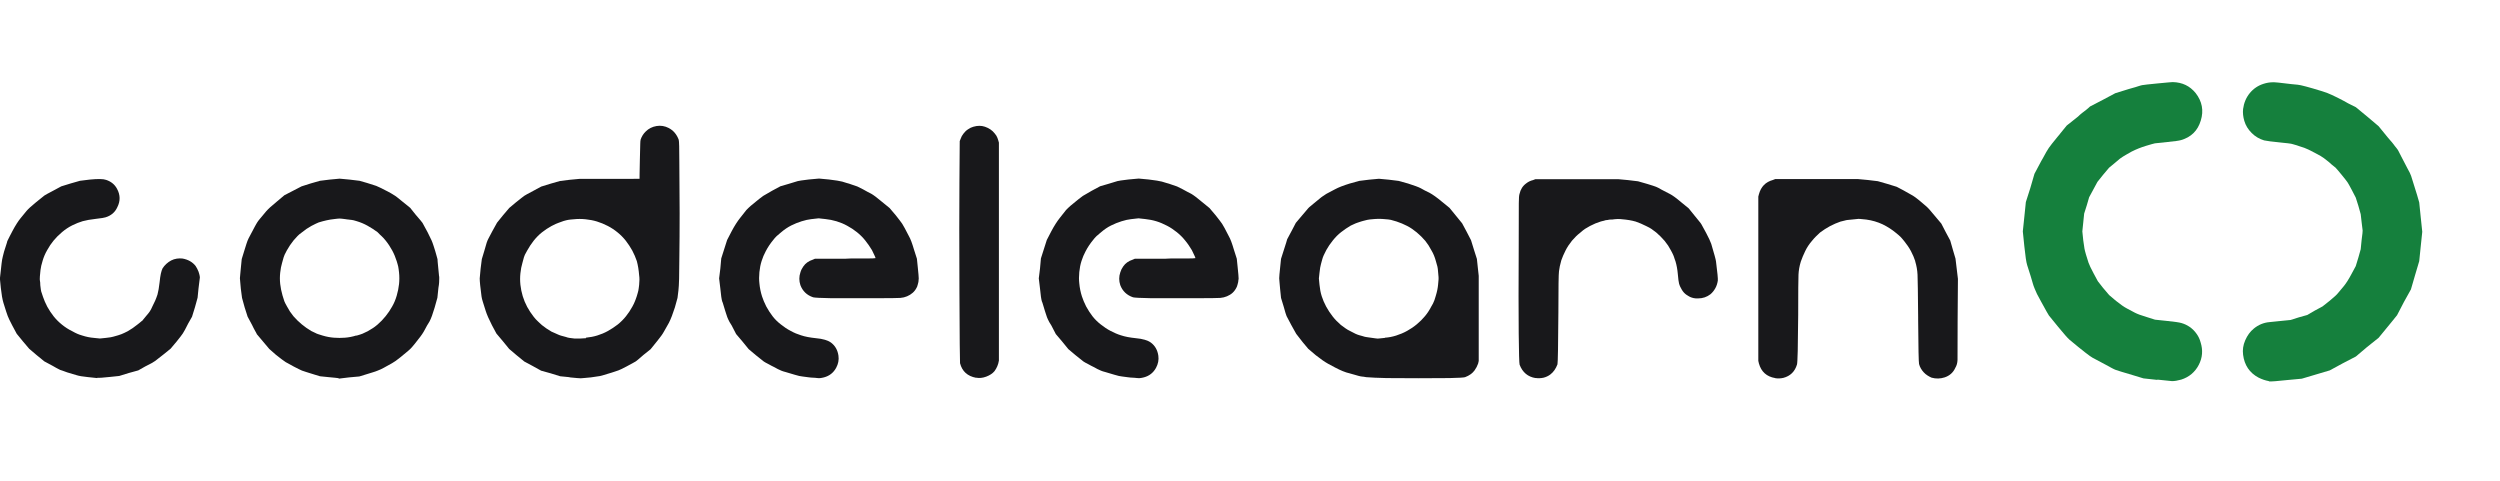
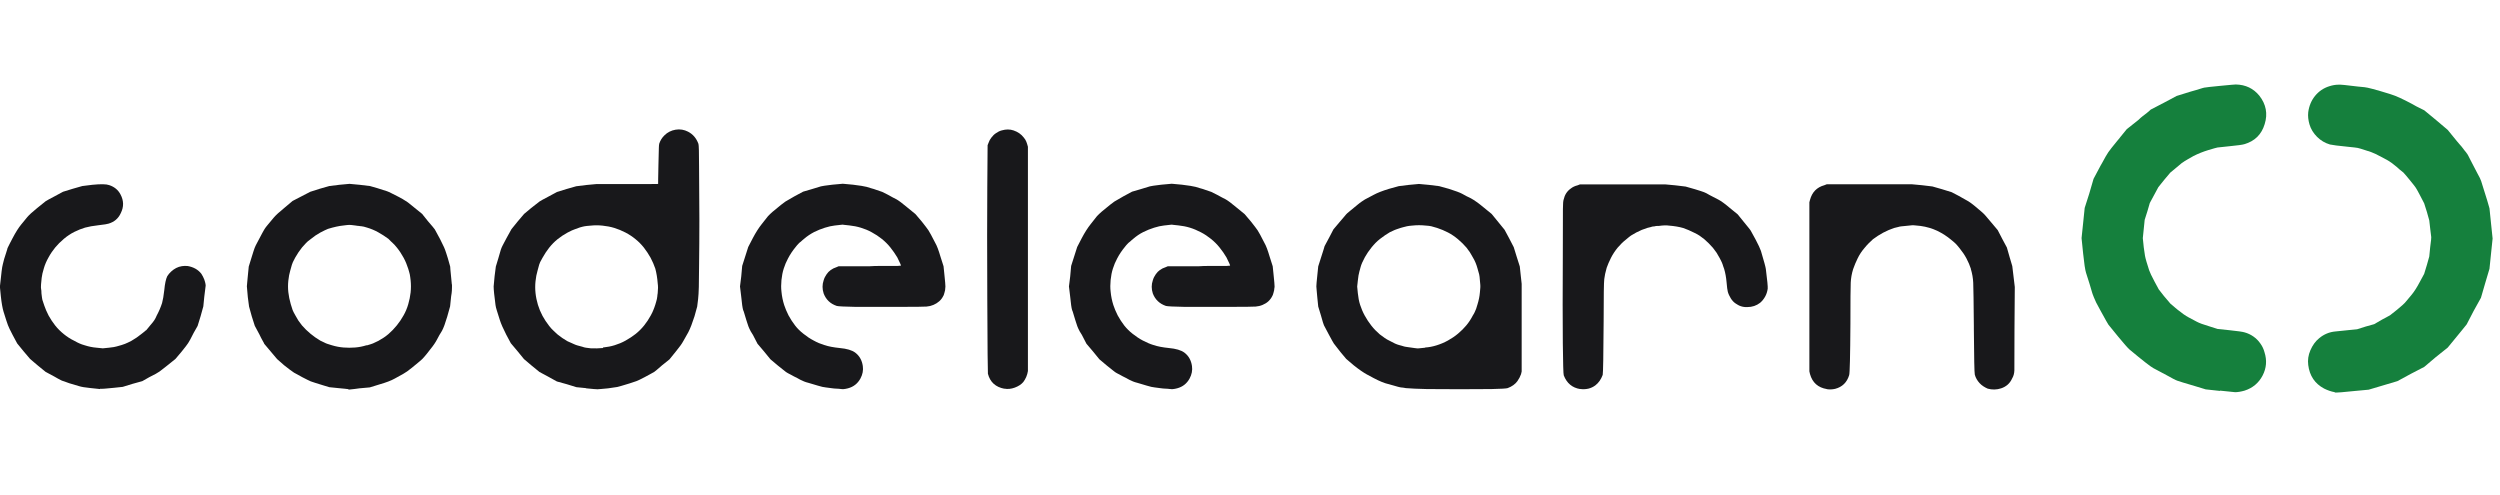
- <svg xmlns="http://www.w3.org/2000/svg" id="uuid-1f7fe17a-3142-4b0f-b629-347b9befeec6" data-name="logo" viewBox="0 0 246.97 47.44">
+ <svg xmlns="http://www.w3.org/2000/svg" id="uuid-1f7fe17a-3142-4b0f-b629-347b9befeec6" data-name="logo" viewBox="0 0 240 47.5">
  <g>
    <path d="M9.61,37.35c-.14-.02-.45-.05-.95-.1s-.85-.11-1.07-.18c-.22-.07-.53-.16-.94-.28-.12-.04-.2-.07-.25-.09-.05-.02-.11-.04-.19-.07-.08-.03-.14-.05-.18-.06-.04,0-.11-.04-.21-.09-.1-.05-.18-.09-.25-.13-.07-.04-.19-.11-.37-.21l-.82-.44-.76-.62-.73-.62-.62-.73-.62-.76-.44-.82c-.23-.45-.39-.76-.45-.94-.07-.18-.21-.61-.42-1.29-.1-.33-.19-.83-.26-1.49l-.09-.91.09-.79c.06-.57.1-.93.13-1.08s.09-.42.19-.79c.16-.47.25-.77.29-.91,0-.04.02-.11.07-.21.05-.1.11-.22.19-.38.08-.16.17-.32.26-.5.31-.59.59-1.02.82-1.3.23-.28.43-.52.59-.72.16-.19.47-.48.94-.86s.74-.6.82-.66c.08-.06.38-.22.91-.5l.76-.41.94-.29.91-.26.97-.12c.8-.08,1.34-.07,1.61.03.49.16.85.45,1.08.88.33.61.34,1.21.03,1.82-.23.51-.63.84-1.17,1-.1.04-.42.09-.95.15-.54.06-.97.14-1.3.23-.33.1-.67.23-1.03.41s-.69.4-1.01.67c-.32.27-.6.55-.83.83-.23.28-.45.6-.64.95-.2.35-.35.7-.45,1.05-.11.35-.18.66-.21.92s-.05.47-.06.62c-.01.15-.01.24-.01.28,0,.02,0,.06.01.12,0,.06.02.13.03.21,0,.08.01.17.01.26.04.35.07.56.09.62.02.06.08.24.18.54.1.3.24.62.42.97.19.34.4.66.63.95s.51.57.82.82c.31.25.64.47,1,.64.21.12.39.21.51.26.13.06.3.12.51.18.37.12.75.2,1.14.23l.59.06.59-.06c.37-.04.62-.08.73-.12.37-.1.64-.18.81-.25.17-.07.37-.16.6-.28.35-.2.66-.41.94-.64.08-.06.16-.12.23-.18.08-.06.14-.11.18-.15.04-.04.07-.06.09-.06.04-.04.18-.21.41-.5.16-.18.27-.32.35-.44.08-.12.17-.28.26-.5.19-.35.36-.74.5-1.17.08-.29.15-.7.21-1.23.06-.64.16-1.09.29-1.35.1-.16.22-.3.37-.44s.31-.25.48-.34.36-.15.56-.18c.19-.03.38-.03.56-.01.55.1.98.34,1.29.73.12.18.21.36.29.56.12.35.16.59.12.7,0,.02-.04.34-.12.97l-.09.91-.26.94-.29.94-.38.67c-.25.51-.43.83-.53.98-.1.15-.3.42-.62.81l-.59.7-.73.59c-.39.31-.66.52-.81.63s-.47.29-.98.54l-.67.38-.94.26-.94.29-.85.09c-.74.08-1.18.11-1.32.09Z" style="fill: #18181b; stroke-width: 0px;" />
    <path d="M33.41,37.35s-.11,0-.29-.03c-.19-.02-.4-.04-.63-.06l-.88-.09-.59-.18c-.64-.2-1.04-.32-1.19-.38s-.42-.2-.83-.41c-.2-.12-.38-.22-.56-.31s-.28-.15-.32-.19c-.1-.06-.38-.27-.85-.64l-.67-.59-.59-.7c-.39-.47-.6-.72-.64-.76,0-.02-.05-.12-.15-.29-.1-.18-.21-.38-.32-.62l-.44-.82-.29-.91-.26-.94-.12-.91c-.06-.62-.09-.97-.09-1.03,0-.04.01-.16.03-.35.02-.2.04-.41.06-.64l.09-.91.29-.94c.14-.45.23-.74.28-.86.05-.13.14-.32.28-.57.22-.41.37-.69.45-.85s.17-.29.23-.4c.07-.11.16-.23.28-.37.22-.25.42-.49.6-.72.19-.22.53-.54,1.04-.95l.76-.64.85-.44.85-.44.91-.29.91-.26.97-.12.97-.09.97.09,1,.12.73.21c.49.16.79.25.91.29.06.02.2.08.42.19.22.11.47.23.73.37.26.14.46.25.6.35.1.04.39.26.88.67l.73.59.56.7c.39.45.61.71.66.79.05.08.22.39.51.94.19.39.32.65.38.78.06.13.13.32.21.57.12.37.21.66.26.86s.1.35.12.43c0,.08.02.35.07.82.05.47.07.71.07.72s0,.08.03.22v.19c0,.09,0,.21-.01.35-.01.15-.03.33-.07.54-.06.59-.09.91-.1.97-.01.06-.1.39-.28,1s-.34,1.05-.5,1.35c-.08.12-.16.25-.25.41s-.16.29-.22.41c-.14.27-.35.59-.64.94-.12.16-.23.31-.35.45s-.21.25-.26.31c-.12.14-.25.27-.4.39s-.4.33-.75.62-.63.48-.83.59-.48.26-.83.46-.84.38-1.46.56l-.94.29-1,.09c-.25.04-.59.08-1,.12-.04-.02-.06-.03-.07-.03ZM35.21,33.16c.27-.08.47-.14.59-.19s.29-.13.53-.25c.23-.14.41-.24.51-.31.11-.07.26-.18.45-.34.29-.25.56-.53.81-.84.24-.3.46-.62.64-.95.19-.33.34-.69.45-1.07s.19-.76.23-1.14c.04-.38.04-.77,0-1.16-.02-.14-.03-.24-.04-.32-.01-.08-.02-.16-.04-.25-.02-.09-.04-.17-.06-.23-.02-.07-.05-.17-.09-.31-.12-.37-.26-.72-.44-1.05s-.39-.66-.64-.97c-.16-.2-.29-.34-.4-.44-.11-.1-.25-.23-.42-.41-.31-.23-.64-.44-.98-.63-.34-.19-.7-.34-1.07-.45l-.31-.09c-.07-.02-.15-.03-.23-.04-.09,0-.17-.02-.25-.03-.08,0-.19-.02-.32-.04-.29-.04-.49-.06-.59-.06s-.29.02-.59.06c-.41.04-.9.15-1.46.32-.16.06-.4.18-.73.35-.33.18-.64.39-.94.64-.2.14-.34.26-.44.37-.1.11-.22.25-.38.42-.25.31-.47.64-.66.98-.19.34-.29.57-.32.69s-.08.31-.16.57c-.08.26-.14.58-.18.95-.04.37-.04.74,0,1.11.04.37.12.75.23,1.14.08.27.14.46.18.57.04.11.13.28.26.51.12.21.21.38.29.5.08.12.19.27.35.47.25.29.53.56.82.8s.6.46.94.66c.18.08.31.14.4.19s.18.09.28.12c.1.03.23.07.41.13.39.12.77.19,1.14.22.37.03.74.03,1.11,0,.37-.03.74-.1,1.11-.22Z" style="fill: #18181b; stroke-width: 0px;" />
    <path d="M56.25,37.26l-.91-.09-.94-.29-.94-.26-.85-.47-.82-.44-.76-.62-.73-.62-.62-.76-.64-.76-.44-.82c-.29-.57-.5-1.04-.62-1.42s-.21-.68-.28-.89c-.07-.21-.11-.39-.13-.53-.12-.9-.18-1.49-.18-1.79,0-.02.03-.34.09-.97l.12-.94.23-.76c.12-.43.2-.72.25-.86.05-.15.11-.29.18-.42.07-.14.19-.37.37-.7l.47-.85.59-.73.62-.73.67-.56c.47-.37.74-.59.82-.64.08-.06.38-.22.91-.5l.76-.41.94-.29.91-.26.97-.12.97-.09h2.96c1.97,0,2.96,0,2.96-.01s0-.62.03-1.83c.02-.9.03-1.44.04-1.63,0-.19.02-.33.04-.42.1-.29.26-.56.5-.79.29-.29.65-.47,1.07-.54.42-.07.82,0,1.19.19.23.12.43.27.6.47.17.2.3.43.4.7.04.12.06.85.06,2.2.04,3.52.04,6.72,0,9.61,0,1.54-.03,2.57-.09,3.08l-.09.73-.26.94c-.2.62-.39,1.13-.59,1.52-.23.41-.4.69-.48.85s-.18.29-.26.41-.25.32-.48.62l-.59.73-.7.56c-.45.39-.7.61-.76.64s-.36.21-.91.5c-.41.21-.68.35-.81.39-.13.05-.35.12-.66.22-.64.2-1.04.31-1.17.34-.14.03-.43.07-.88.13-.23.02-.45.04-.64.06-.2.02-.32.03-.38.03-.12,0-.48-.03-1.08-.09ZM57.88,33.36c.4-.04.78-.11,1.13-.22s.7-.25,1.04-.44c.34-.19.66-.4.97-.64.3-.24.58-.52.82-.82.24-.3.45-.62.63-.95.06-.12.11-.21.15-.29.04-.08.07-.16.1-.23l.09-.23c.03-.08.06-.18.1-.29.04-.14.07-.24.09-.31.02-.07.04-.15.06-.23.02-.09.03-.17.04-.25,0-.08.02-.19.04-.32.04-.37.04-.68,0-.94-.04-.53-.12-1-.23-1.41-.12-.35-.27-.7-.45-1.04-.19-.34-.4-.66-.64-.97-.24-.3-.51-.58-.81-.82-.29-.24-.62-.46-.97-.64s-.71-.33-1.07-.44c-.36-.11-.74-.18-1.13-.22-.39-.04-.77-.04-1.14,0-.18.02-.29.03-.35.03s-.13.01-.22.03c-.09.02-.15.03-.19.04-.04.01-.13.03-.26.07-.23.08-.4.14-.5.18-.14.04-.37.15-.7.32-.33.18-.65.39-.95.63-.3.24-.57.52-.81.82-.23.3-.45.62-.64.97-.2.34-.3.56-.32.66-.02.1-.07.29-.16.59s-.15.62-.19,1c-.04.37-.04.75,0,1.13.04.38.12.76.23,1.13.08.23.14.41.19.53.05.12.13.29.25.53.18.33.39.65.64.97.08.1.15.18.21.25s.12.13.19.19c.07.06.13.12.19.18s.14.13.23.21c.29.23.6.45.94.64.14.06.25.11.34.15s.19.08.29.13c.11.05.21.09.32.12.11.03.27.07.48.13.1.04.21.07.34.09.13.02.29.04.48.06.37.02.76,0,1.16-.03Z" style="fill: #18181b; stroke-width: 0px;" />
    <path d="M80.77,37.35c-.18-.02-.33-.04-.47-.04-.14,0-.28-.02-.44-.04-.47-.06-.77-.1-.91-.13-.14-.03-.59-.16-1.35-.39-.16-.04-.29-.08-.41-.13s-.23-.1-.35-.16c-.04-.02-.08-.04-.13-.07-.05-.03-.1-.06-.16-.09l-.18-.09-.18-.09c-.06-.03-.12-.06-.18-.1-.31-.16-.5-.26-.56-.31s-.32-.26-.79-.63l-.7-.59-.62-.76-.62-.73-.44-.85c-.1-.16-.17-.27-.21-.34-.04-.07-.08-.16-.13-.26-.05-.11-.08-.18-.09-.21l-.06-.18c-.03-.09-.05-.16-.07-.21-.02-.05-.05-.14-.09-.28-.06-.18-.11-.35-.16-.53-.05-.18-.09-.3-.13-.38-.06-.2-.12-.62-.18-1.26l-.12-1,.12-.97.09-1,.29-.91.29-.91.44-.85c.29-.55.58-1,.86-1.35.28-.35.48-.6.6-.76.06-.06.13-.13.21-.21.08-.08.16-.15.23-.21.68-.57,1.09-.89,1.23-.98.14-.09.43-.26.88-.51l.82-.44.79-.23c.53-.16.83-.25.92-.28s.45-.08,1.1-.16l1-.09.97.09c.66.08,1.1.15,1.32.21.1.04.24.08.42.13.19.05.36.1.51.16.25.08.44.14.56.19.12.05.3.14.56.28.14.08.29.16.45.25.17.09.29.15.37.19.21.12.57.38,1.05.79l.76.62.62.73c.31.39.52.67.63.83.11.17.33.57.66,1.22.16.27.32.71.5,1.32l.29.91.09.88c.06.57.09.93.09,1.08,0,.02,0,.05-.01.09-.01.04-.01.08-.01.12s0,.08-.01.12c-.01.04-.02.08-.03.12-.01.04-.02.08-.03.12-.01.04-.02.07-.03.1-.01.03-.02.06-.03.1-.01.04-.02.07-.04.09-.1.21-.23.39-.4.54-.17.15-.35.26-.56.35s-.42.14-.66.16c-.18.02-1.12.03-2.83.03h-3.97c-1.07-.02-1.68-.05-1.82-.09-.63-.21-1.04-.62-1.26-1.2-.14-.43-.14-.85,0-1.26.06-.21.16-.41.29-.59.21-.31.53-.54.94-.67l.21-.09h2.99c.31-.02.62-.03.94-.03h1.48c.19,0,.38,0,.57-.03.02-.02-.1-.28-.35-.79-.2-.33-.42-.65-.66-.95-.24-.3-.52-.58-.82-.82-.3-.24-.63-.46-.97-.64-.34-.19-.69-.33-1.05-.44-.36-.11-.73-.18-1.1-.22-.16-.02-.34-.04-.56-.06-.02-.02-.1-.02-.23,0-.14.02-.34.04-.62.07-.27.03-.59.1-.94.21-.35.11-.7.25-1.04.42-.34.18-.66.39-.95.64-.08.06-.14.11-.18.15-.04.04-.08.08-.13.12-.05.04-.09.07-.13.1-.04.03-.08.07-.12.12-.04.05-.08.09-.12.13-.04.04-.08.09-.12.15-.29.35-.55.73-.76,1.14-.16.29-.29.61-.4.95-.11.34-.18.71-.22,1.1-.04.41-.04.78,0,1.11.04.45.13.88.26,1.29.1.31.24.64.42,1,.19.35.4.67.63.97s.5.56.81.8c.3.24.62.46.97.64.34.19.68.33,1.01.43.41.14.91.23,1.49.29.68.06,1.18.21,1.49.44.41.31.65.74.73,1.29.06.41-.02.81-.23,1.2-.27.49-.67.8-1.2.94-.31.08-.54.1-.67.06Z" style="fill: #18181b; stroke-width: 0px;" />
    <path d="M96.42,37.32c-.84-.16-1.37-.63-1.58-1.44-.02-.14-.04-2.5-.06-7.09-.02-4.59-.02-8.21,0-10.87l.03-3.98.09-.23c.06-.18.15-.35.28-.51.13-.17.27-.31.44-.42.17-.12.35-.21.54-.26.41-.12.79-.12,1.14,0,.41.14.73.36.97.67.12.14.21.28.26.42s.11.31.15.48v21.53c-.06.39-.21.74-.44,1.05-.19.23-.47.41-.82.54s-.68.16-1,.1Z" style="fill: #18181b; stroke-width: 0px;" />
    <path d="M112.35,37.35c-.18-.02-.33-.04-.47-.04s-.28-.02-.44-.04c-.47-.06-.77-.1-.91-.13s-.59-.16-1.35-.39c-.16-.04-.29-.08-.41-.13s-.23-.1-.35-.16c-.04-.02-.08-.04-.13-.07-.05-.03-.1-.06-.16-.09l-.18-.09c-.06-.03-.12-.06-.18-.09s-.12-.06-.18-.1c-.31-.16-.5-.26-.56-.31s-.32-.26-.79-.63l-.7-.59-.62-.76-.62-.73-.44-.85c-.1-.16-.17-.27-.21-.34-.04-.07-.08-.16-.13-.26-.05-.11-.08-.18-.09-.21l-.06-.18c-.03-.09-.05-.16-.07-.21-.02-.05-.05-.14-.09-.28-.06-.18-.11-.35-.16-.53-.05-.18-.09-.3-.13-.38-.06-.2-.12-.62-.18-1.26l-.12-1,.12-.97.09-1,.29-.91.29-.91.44-.85c.29-.55.58-1,.86-1.35.28-.35.48-.6.6-.76.06-.06.13-.13.21-.21.08-.08.16-.15.23-.21.68-.57,1.09-.89,1.23-.98.14-.09.43-.26.88-.51l.82-.44.79-.23c.53-.16.84-.25.92-.28s.45-.08,1.1-.16l1-.09.97.09c.66.08,1.1.15,1.32.21.1.04.24.08.43.13.19.05.36.1.51.16.25.08.44.14.56.19.12.05.3.14.56.28.14.08.29.16.46.25s.29.15.37.19c.21.12.57.38,1.05.79l.76.62.62.73c.31.39.52.67.63.83s.33.57.66,1.22c.16.27.32.71.5,1.32l.29.91.09.88c.06.57.09.93.09,1.08,0,.02,0,.05-.01.09s-.02.08-.02.12,0,.08-.01.12l-.03.12-.03.12s-.02.07-.03.1-.02.06-.03.1-.03.07-.04.09c-.1.21-.23.39-.39.54s-.35.26-.56.35-.43.14-.66.16c-.18.02-1.12.03-2.83.03h-3.97c-1.07-.02-1.68-.05-1.82-.09-.62-.21-1.04-.62-1.26-1.2-.14-.43-.14-.85,0-1.26.06-.21.16-.41.29-.59.21-.31.53-.54.94-.67l.21-.09h2.99c.31-.02.62-.03.94-.03h1.48c.19,0,.38,0,.57-.03.02-.02-.1-.28-.35-.79-.2-.33-.41-.65-.66-.95-.24-.3-.52-.58-.82-.82-.3-.24-.62-.46-.97-.64s-.69-.33-1.05-.44c-.36-.11-.73-.18-1.1-.22-.16-.02-.34-.04-.56-.06-.02-.02-.1-.02-.23,0-.14.02-.34.04-.62.07s-.59.1-.94.21c-.35.11-.7.25-1.04.42s-.66.39-.95.64c-.08.06-.14.11-.18.15-.04.04-.08.08-.13.12-.05.04-.09.07-.13.1s-.08.07-.12.12c-.04.05-.08.09-.12.13-.04.04-.08.09-.12.15-.29.35-.55.73-.76,1.14-.16.29-.29.61-.4.95-.11.34-.18.71-.22,1.1-.04.41-.04.78,0,1.11.04.45.13.88.26,1.29.1.31.24.64.42,1,.19.35.4.67.63.97.23.29.5.56.81.8s.62.46.97.64.68.33,1.01.43c.41.14.91.23,1.49.29.68.06,1.18.21,1.49.44.41.31.65.74.73,1.29.06.41-.02.81-.23,1.2-.27.49-.67.8-1.2.94-.31.08-.54.1-.67.06Z" style="fill: #18181b; stroke-width: 0px;" />
    <path d="M136.99,37.35c-.88-.02-1.55-.05-2.02-.09-.21-.04-.36-.06-.42-.06s-.19-.03-.35-.07-.31-.09-.42-.12-.38-.1-.79-.22c-.16-.06-.27-.1-.35-.13s-.19-.08-.34-.15-.29-.14-.42-.21-.37-.19-.69-.37-.73-.46-1.22-.85l-.73-.62-.56-.67c-.37-.47-.58-.74-.63-.81s-.21-.36-.48-.86-.43-.81-.47-.89-.14-.4-.29-.95l-.26-.85-.09-.88c-.02-.23-.04-.46-.06-.67s-.03-.34-.03-.38c0-.14.03-.49.09-1.05l.09-.88.29-.91c.08-.25.15-.48.22-.69.07-.21.1-.32.1-.34.06-.1.21-.39.47-.88l.38-.73.59-.7c.16-.18.29-.34.41-.48s.19-.23.21-.25c.02-.04.15-.15.38-.34.23-.19.48-.39.73-.6.14-.12.26-.21.38-.29.12-.08.22-.15.32-.21.21-.12.5-.27.85-.45.35-.19.84-.38,1.46-.57l.94-.26.97-.12.97-.09.97.09.97.12.94.26c.62.2,1.04.35,1.26.47.1.06.23.13.4.22s.32.16.45.22c.33.18.74.47,1.23.88l.76.62.62.76.62.76.44.82.44.85.29.94.29.91.09.85.09.82v8.41l-.06.26c-.08.23-.2.46-.35.67-.21.29-.53.52-.94.67-.12.04-.63.07-1.55.09h-.06c-1.95.02-3.98.02-6.09,0ZM136.82,33.36c.35-.02.72-.09,1.1-.21s.74-.27,1.08-.46.66-.4.97-.66.57-.52.81-.81.44-.6.62-.95c.08-.12.13-.21.16-.28s.06-.15.1-.23.07-.17.09-.25.05-.18.09-.29c.12-.39.2-.77.23-1.14.02-.21.03-.37.04-.46s0-.18,0-.26-.02-.24-.04-.45c-.02-.27-.04-.46-.07-.57s-.08-.3-.16-.57c-.1-.37-.24-.72-.44-1.05-.12-.21-.21-.38-.29-.5s-.19-.26-.32-.44c-.25-.29-.53-.57-.83-.82-.3-.25-.62-.47-.95-.64s-.68-.32-1.05-.44c-.25-.08-.44-.13-.56-.16s-.31-.05-.59-.07c-.39-.04-.78-.04-1.17,0-.25.02-.44.04-.57.07s-.26.06-.4.1c-.08.02-.15.04-.21.06-.06.02-.12.04-.18.06-.06.02-.12.04-.18.06-.06.02-.12.04-.19.07s-.14.06-.22.1c-.08.04-.17.08-.26.12-.33.19-.64.41-.94.64s-.57.51-.82.82c-.25.31-.47.63-.64.94-.21.39-.35.7-.41.94-.02.1-.06.24-.12.44s-.11.49-.15.88l-.06.56.06.62c.04.41.11.79.22,1.13s.25.68.44,1.03.4.66.64.97.51.58.81.84l.48.35c.11.08.28.18.51.29.35.2.63.32.85.38.08.02.17.04.26.07s.18.05.23.07.2.04.41.07l.64.09c.21.03.34.04.38.02.06,0,.25-.02.59-.06Z" style="fill: #18181b; stroke-width: 0px;" />
    <path d="M151.7,37.35c-.76-.12-1.29-.56-1.58-1.32-.04-.12-.07-1.16-.09-3.13v-.09c-.02-2.03-.02-4.78,0-8.23,0-2.5,0-4,.01-4.51,0-.51.03-.81.07-.91.1-.45.32-.8.67-1.05.2-.16.42-.26.67-.32l.23-.09h8.17l.97.09,1,.12.91.26c.45.14.74.23.86.28.13.05.31.14.54.28.33.18.62.32.85.44s.6.38,1.08.79l.76.62.59.73c.16.2.3.38.44.54.14.17.21.27.23.31.06.1.21.39.47.86.25.48.42.83.5,1.07.29.98.45,1.55.47,1.73.14,1.09.2,1.73.18,1.9-.04.27-.12.53-.25.76s-.29.43-.48.59c-.35.27-.76.41-1.23.41-.16,0-.3,0-.42-.03s-.25-.06-.37-.12-.24-.14-.38-.23c-.16-.12-.3-.27-.42-.47s-.22-.4-.28-.62c-.04-.14-.08-.45-.12-.92s-.12-.9-.23-1.27c-.04-.1-.07-.18-.09-.25s-.04-.13-.06-.19-.04-.12-.07-.18-.06-.12-.09-.19-.07-.15-.13-.25c-.12-.21-.21-.38-.29-.5s-.2-.27-.35-.47c-.25-.29-.53-.57-.82-.82-.2-.16-.35-.27-.47-.35-.12-.08-.29-.18-.53-.29-.35-.18-.69-.32-1.03-.44-.41-.12-.86-.19-1.35-.23-.25-.04-.59-.03-1,.03h-.15s-.08,0-.13.01c-.05.01-.09.02-.13.03-.04.01-.07.01-.1.01s-.06,0-.1.01c-.04.01-.07.02-.1.03-.03.01-.06.02-.1.03-.04.01-.08.02-.13.03-.05.01-.1.02-.16.04-.23.08-.41.14-.53.19-.12.05-.29.13-.53.25-.21.12-.38.21-.5.29-.12.08-.26.19-.44.35-.2.16-.34.28-.44.38-.1.1-.23.24-.41.44-.25.31-.47.64-.64.98s-.31.66-.41.95c-.12.43-.2.79-.23,1.08-.04.27-.06,1.62-.06,4.04-.02,3.26-.05,4.98-.09,5.16-.16.43-.39.76-.7,1-.21.16-.44.26-.67.32-.27.06-.54.07-.79.03Z" style="fill: #18181b; stroke-width: 0px;" />
    <path d="M175.37,37.35c-.84-.14-1.38-.62-1.61-1.44l-.06-.26v-16.23l.06-.23c.2-.74.65-1.21,1.38-1.41l.23-.09h8.17l.97.09,1,.12.91.26.94.29.67.35c.49.27.8.45.94.53.14.08.32.22.56.41.25.22.49.41.7.59.12.1.23.21.35.34.12.13.3.35.56.66l.64.76.44.85.44.82.26.91.26.88.12,1,.12,1-.03,4.1c0,2.3,0,3.6-.01,3.9s-.08.56-.22.79c-.21.47-.57.78-1.05.94-.43.14-.86.15-1.29.03-.14-.06-.27-.13-.41-.22s-.26-.19-.37-.31-.2-.24-.28-.38-.14-.28-.18-.44-.07-1.61-.09-4.37v-.26c-.02-2.32-.04-3.72-.06-4.18s-.1-.9-.23-1.33v-.03c-.1-.31-.24-.64-.42-.98s-.41-.67-.66-.98c-.16-.2-.28-.34-.38-.44-.1-.1-.24-.22-.44-.38-.37-.31-.81-.6-1.32-.85-.49-.23-1.03-.39-1.61-.47-.53-.06-.81-.08-.85-.06-.02,0-.21.02-.59.06-.18.02-.31.03-.41.04-.1.01-.2.03-.29.06s-.23.06-.41.1c-.35.12-.7.27-1.04.45s-.67.4-.98.63c-.1.1-.18.17-.23.22-.06.05-.12.11-.19.18-.07.07-.13.13-.18.19l-.22.26c-.25.29-.47.62-.64.97s-.32.7-.44,1.05c-.14.45-.21.88-.23,1.29s-.03,1.73-.03,3.96c-.02,3.11-.06,4.75-.12,4.92-.21.7-.66,1.14-1.35,1.32-.27.06-.54.07-.79.03Z" style="fill: #18181b; stroke-width: 0px;" />
  </g>
  <g>
    <path d="M213.13,37.53l-1.38-.15-1.05-.32c-.94-.27-1.49-.45-1.67-.51s-.53-.25-1.05-.54c-.64-.33-1.07-.56-1.26-.67-.23-.12-1-.71-2.29-1.79-.18-.16-.54-.57-1.1-1.25s-.86-1.05-.92-1.13-.31-.53-.76-1.35c-.23-.43-.38-.69-.42-.78s-.12-.25-.22-.5-.16-.41-.18-.5-.1-.35-.23-.78-.25-.79-.34-1.07c-.09-.28-.18-.9-.28-1.86l-.15-1.47.15-1.44.15-1.46.44-1.38.41-1.41.67-1.26c.04-.06.09-.15.15-.26.27-.51.47-.85.6-1.04.13-.19.42-.56.89-1.13.12-.14.21-.24.26-.32l.62-.76,1.11-.88c.14-.14.28-.26.42-.37.15-.11.27-.21.38-.29.11-.09.19-.16.26-.22.07-.06.11-.1.13-.12.08-.04.51-.26,1.29-.67l1.2-.64,1.32-.41c.12-.04.23-.07.35-.1s.22-.06.32-.09c.1-.03.19-.06.28-.09s.17-.05.23-.07c.07-.02.12-.03.16-.04.04,0,.07-.01.09-.01.06-.02.54-.07,1.45-.16s1.4-.13,1.48-.13c.94.02,1.69.38,2.26,1.08.64.82.82,1.73.51,2.72-.3,1-.95,1.64-1.95,1.93-.2.06-.65.12-1.36.19-.71.07-1.12.11-1.22.13-.1.02-.4.1-.89.25s-.97.34-1.42.57c-.27.16-.44.25-.51.29-.07.04-.18.1-.32.19s-.25.16-.31.21c-.06.05-.21.17-.44.37l-.64.53-.59.7-.56.7-.41.76-.41.76-.23.79-.26.82-.09.88-.09.88.09.88c.06.43.1.7.12.82.02.12.07.31.15.59.1.33.18.6.25.8.07.21.24.56.51,1.07l.41.76.5.64c.35.41.56.65.62.73.1.08.18.15.25.21.07.06.14.12.22.19.08.07.16.13.23.19.41.33.76.58,1.05.73s.56.3.79.42.62.27,1.17.43l.82.26,1.14.12c.78.08,1.27.15,1.46.21.29.08.57.21.83.39s.49.41.67.67c.19.26.32.54.4.84.25.78.19,1.53-.18,2.24-.37.71-.95,1.2-1.73,1.45-.35.1-.66.15-.91.15-.04,0-.53-.05-1.46-.15Z" style="fill: #15803d; stroke-width: 0px;" />
    <path d="M224.14,37.65c-.35-.06-.69-.18-1.03-.35-.88-.47-1.39-1.22-1.52-2.26-.06-.47,0-.94.21-1.42s.48-.86.85-1.16c.45-.37.97-.59,1.55-.64l1.17-.12.91-.09.82-.26.82-.23.76-.44.76-.41.67-.53c.45-.37.74-.63.86-.79.13-.16.31-.38.56-.67.24-.29.5-.7.78-1.23l.41-.76.26-.85.23-.82.09-.91c.08-.59.11-.9.1-.94-.01-.04-.04-.31-.1-.82l-.09-.79-.23-.82-.26-.82-.41-.79c-.2-.37-.33-.62-.41-.73-.08-.12-.25-.33-.5-.64-.33-.41-.53-.64-.59-.7-.02-.04-.1-.12-.25-.23s-.31-.25-.48-.41c-.23-.19-.41-.33-.51-.4-.11-.07-.22-.14-.32-.21-.11-.07-.3-.17-.57-.31-.51-.27-.86-.44-1.05-.5-.7-.23-1.13-.37-1.29-.4-.16-.03-.44-.06-.85-.1-1.02-.1-1.62-.18-1.82-.23-.47-.14-.88-.38-1.23-.73s-.6-.75-.73-1.2c-.12-.41-.16-.8-.12-1.17.08-.6.3-1.13.66-1.57s.82-.75,1.36-.92c.31-.1.61-.15.88-.15.16-.02.78.04,1.88.18.16.02.36.04.62.06.27.02,1.07.23,2.4.64.04.02.1.04.18.06.41.12,1.07.42,1.99.91.18.1.31.18.41.23l.76.38,1.14.94,1.11.94.88,1.08c.1.12.19.23.29.34.1.11.19.21.26.31.08.1.14.18.19.25.05.07.09.12.13.16.04.04.06.07.06.09.02,0,.07.07.15.22.08.15.17.32.26.51.23.45.45.86.64,1.23.18.31.29.55.35.72.06.17.25.8.59,1.89l.21.73.15,1.46.15,1.44-.15,1.44-.15,1.46-.41,1.38-.41,1.41-.7,1.26-.67,1.29-.5.62c-.33.39-.63.76-.91,1.11l-.41.5-1.14.91-1.11.94-1.29.67-1.29.7-1.38.41-1.38.41-1.29.12c-1.11.12-1.77.17-1.96.15Z" style="fill: #15803d; stroke-width: 0px;" />
  </g>
</svg>
